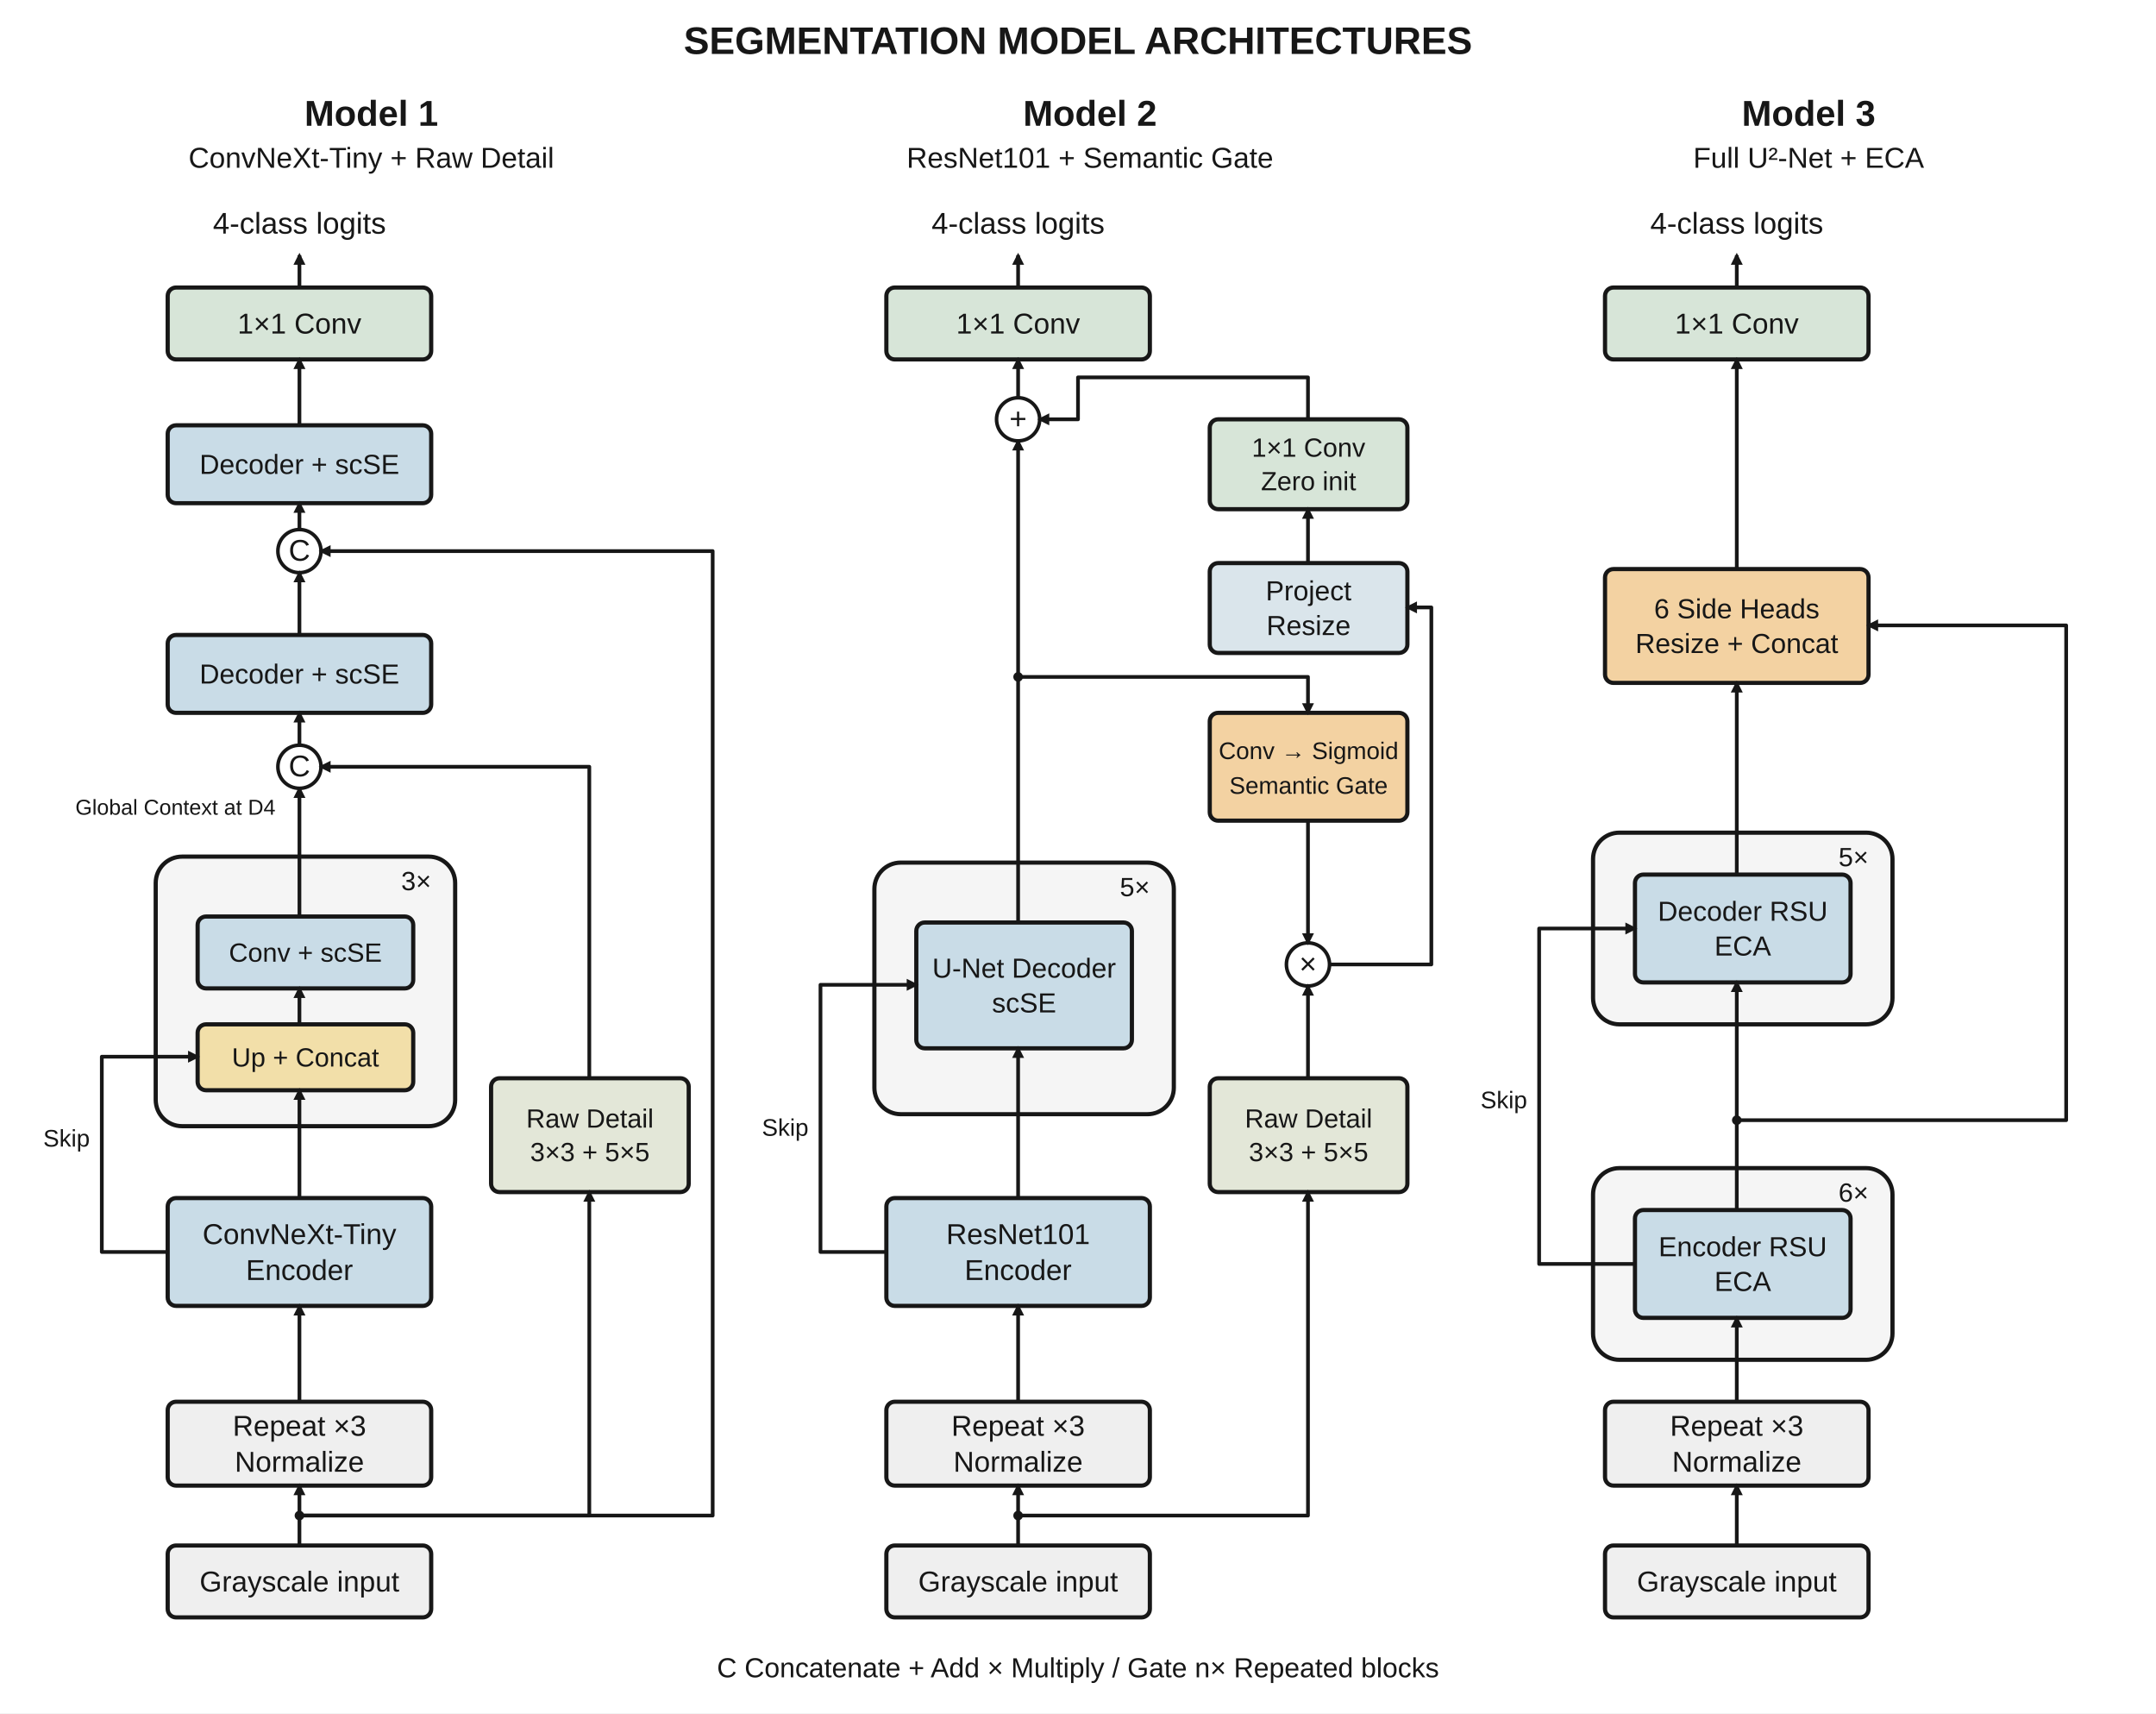
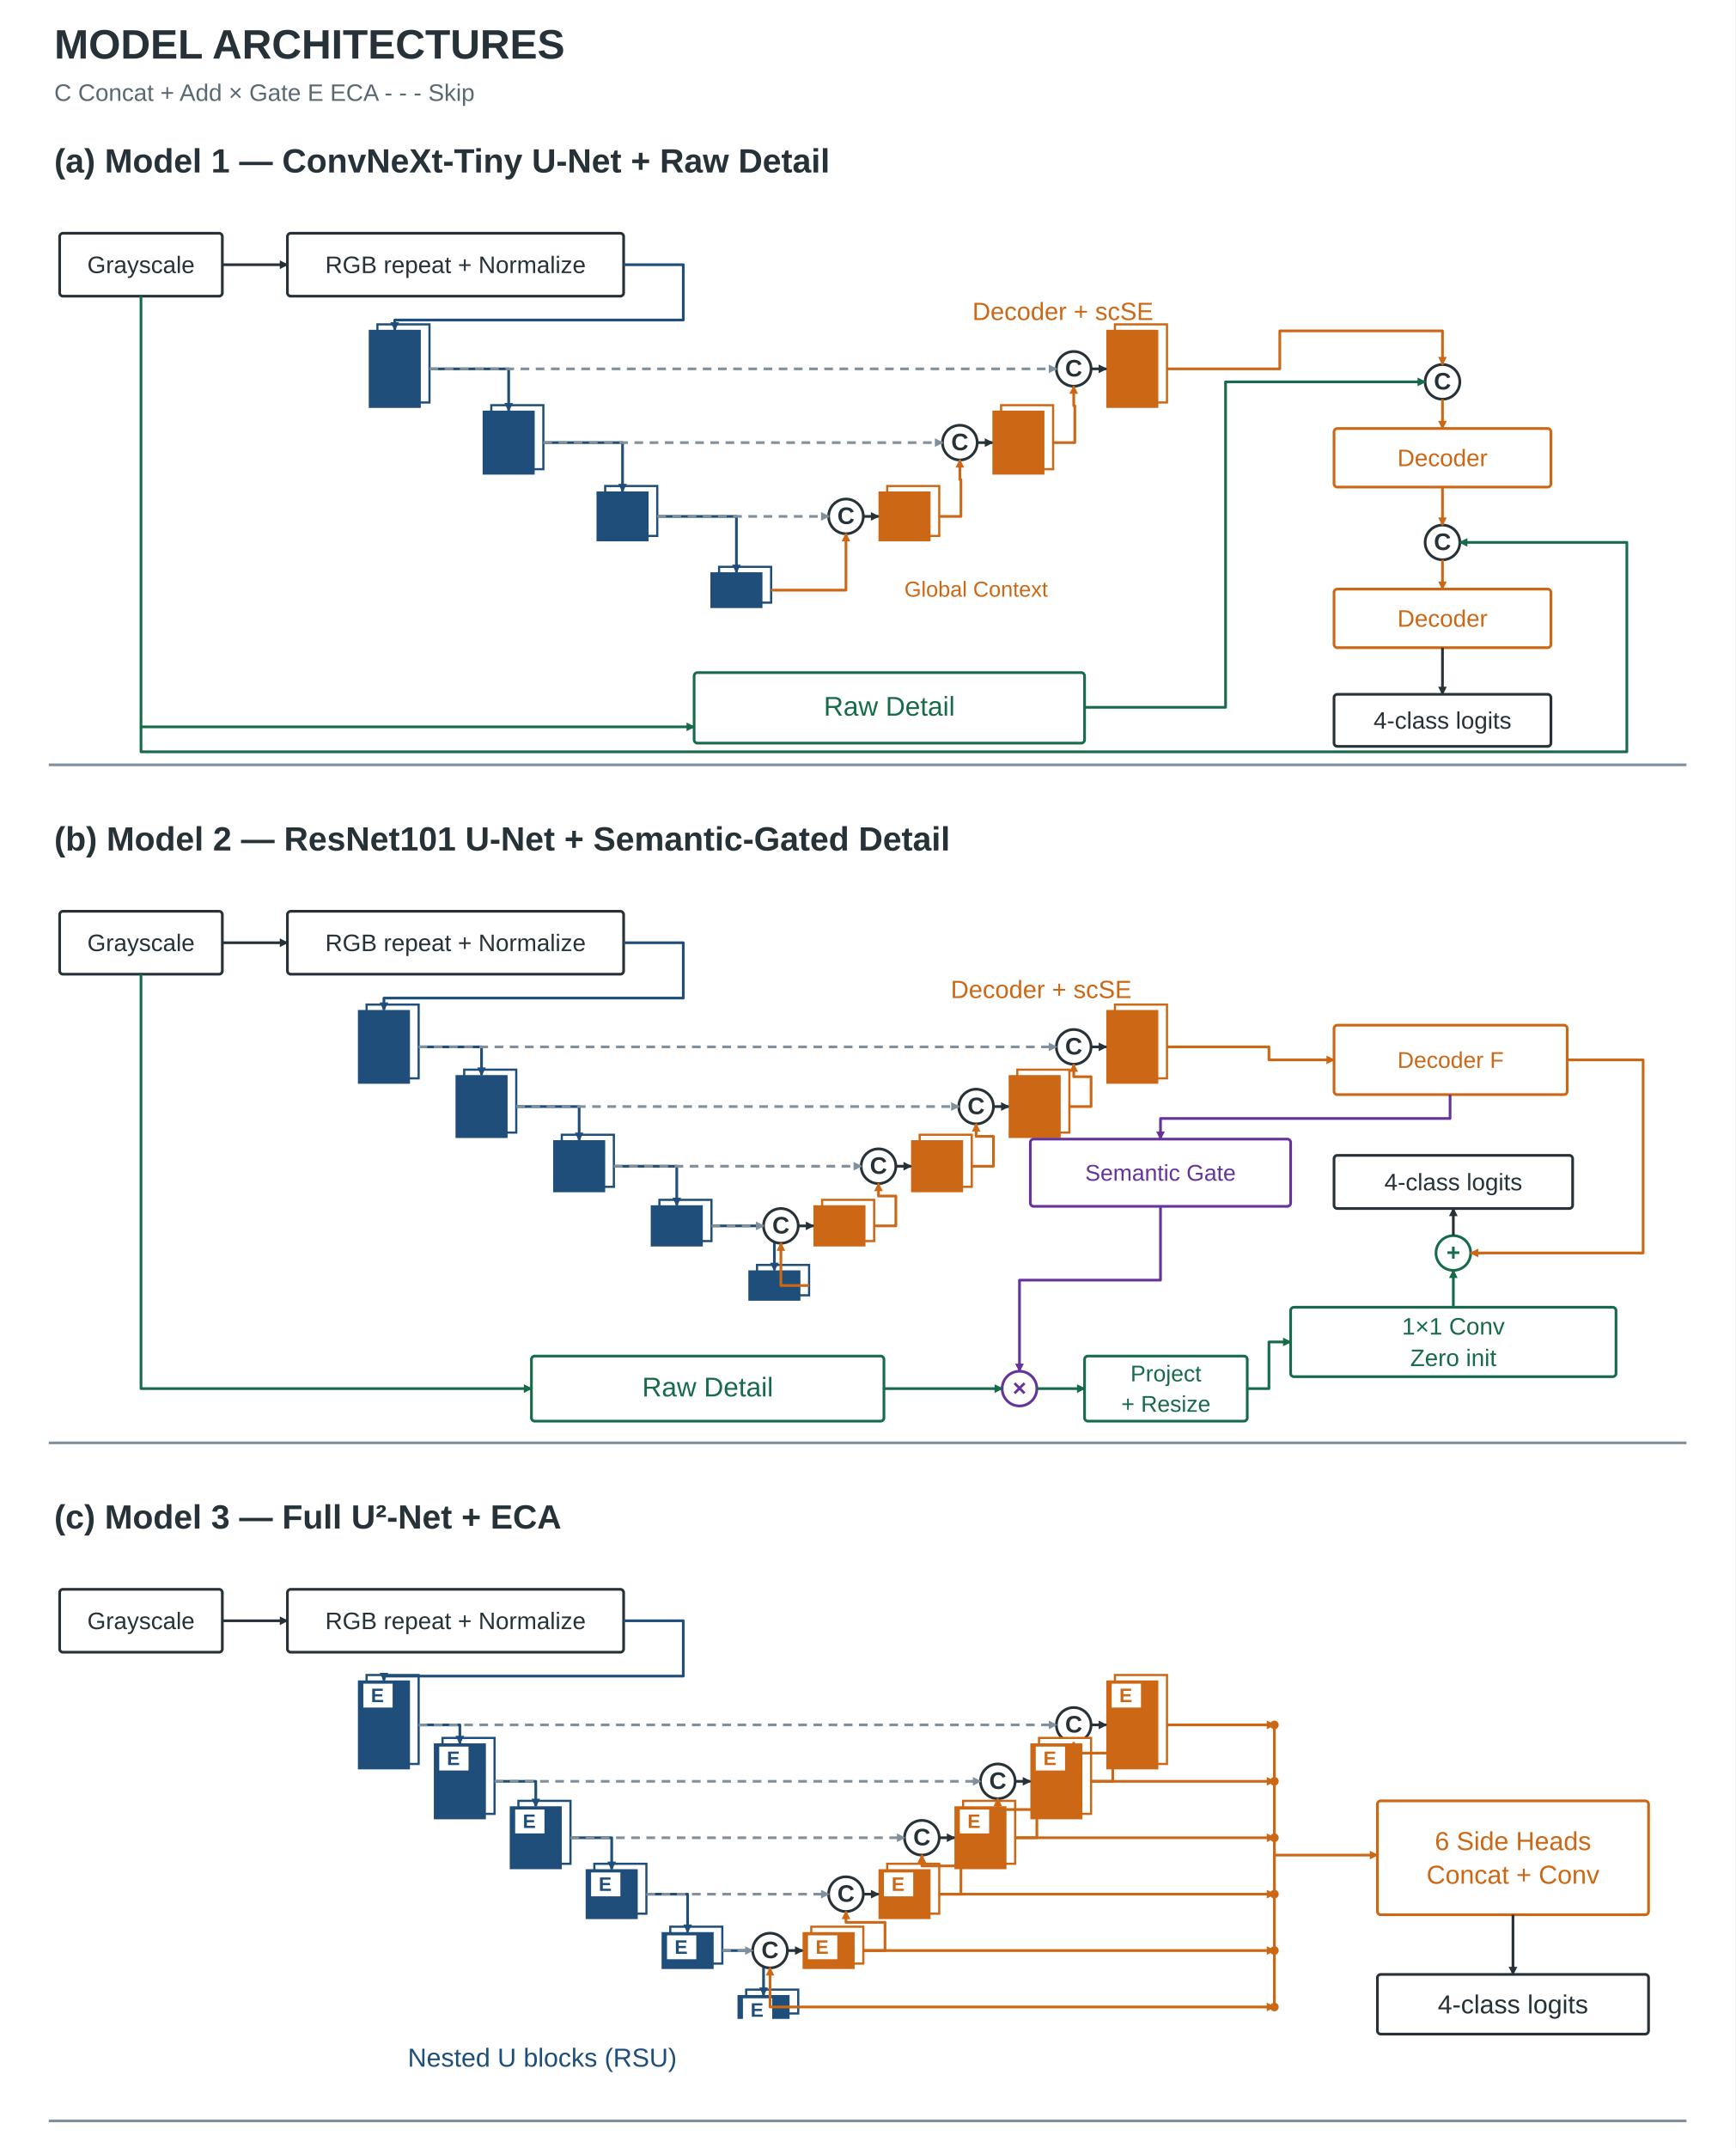
- <svg xmlns="http://www.w3.org/2000/svg" width="1800" height="1430" viewBox="0 0 1800 1430">
+ <svg xmlns="http://www.w3.org/2000/svg" width="1600" height="1980" viewBox="0 0 1600 1980">
  <defs>
-     <marker id="arrow" markerWidth="10" markerHeight="10" refX="8" refY="5" orient="auto" markerUnits="userSpaceOnUse">
-       <path d="M0 0 L10 5 L0 10 Z" fill="#171717" />
+     <marker id="black" markerWidth="8" markerHeight="8" refX="7" refY="4" orient="auto" markerUnits="userSpaceOnUse">
+       <path d="M0 0 L8 4 L0 8 Z" fill="#263238" />
+     </marker>
+     <marker id="blue" markerWidth="8" markerHeight="8" refX="7" refY="4" orient="auto" markerUnits="userSpaceOnUse">
+       <path d="M0 0 L8 4 L0 8 Z" fill="#1e4e79" />
+     </marker>
+     <marker id="orange" markerWidth="8" markerHeight="8" refX="7" refY="4" orient="auto" markerUnits="userSpaceOnUse">
+       <path d="M0 0 L8 4 L0 8 Z" fill="#cc6815" />
+     </marker>
+     <marker id="green" markerWidth="8" markerHeight="8" refX="7" refY="4" orient="auto" markerUnits="userSpaceOnUse">
+       <path d="M0 0 L8 4 L0 8 Z" fill="#176b4b" />
+     </marker>
+     <marker id="purple" markerWidth="8" markerHeight="8" refX="7" refY="4" orient="auto" markerUnits="userSpaceOnUse">
+       <path d="M0 0 L8 4 L0 8 Z" fill="#653399" />
+     </marker>
+     <marker id="gray" markerWidth="8" markerHeight="8" refX="7" refY="4" orient="auto" markerUnits="userSpaceOnUse">
+       <path d="M0 0 L8 4 L0 8 Z" fill="#80909c" />
    </marker>
  </defs>
-   <rect width="1800" height="1430" fill="white" />
-   <g font-family="Arial, Helvetica, sans-serif" fill="#171717">
-     <text x="900" y="45" font-size="32" text-anchor="middle" font-weight="bold">SEGMENTATION MODEL ARCHITECTURES</text>
-     <g transform="translate(20,70)">
-       <text x="290" y="35" font-size="30" text-anchor="middle" font-weight="bold">Model 1</text>
-       <text x="290" y="70" font-size="24" text-anchor="middle" font-weight="normal">ConvNeXt-Tiny + Raw Detail</text>
-       <text x="230" y="125" font-size="25" text-anchor="middle" font-weight="normal">4-class logits</text>
-       <rect x="120" y="170" width="220" height="60" rx="7" fill="#d7e5d8" stroke="#171717" stroke-width="3.5" />
-       <text x="230.0" y="208.4" font-size="24" text-anchor="middle" font-weight="normal">1×1 Conv</text>
-       <polyline points="230,170 230,143" fill="none" stroke="#171717" stroke-width="3.1" stroke-linejoin="round" marker-end="url(#arrow)" />
-       <rect x="120" y="1220" width="220" height="60" rx="7" fill="#efefef" stroke="#171717" stroke-width="3.5" />
-       <text x="230.0" y="1258.4" font-size="24" text-anchor="middle" font-weight="normal">Grayscale input</text>
-       <rect x="120" y="1100" width="220" height="70" rx="7" fill="#efefef" stroke="#171717" stroke-width="3.5" />
-       <text x="230.0" y="1128.4" font-size="24" text-anchor="middle" font-weight="normal">Repeat ×3</text>
-       <text x="230.0" y="1158.4" font-size="24" text-anchor="middle" font-weight="normal">Normalize</text>
-       <polyline points="230,1220 230,1170" fill="none" stroke="#171717" stroke-width="3.1" stroke-linejoin="round" marker-end="url(#arrow)" />
-       <rect x="120" y="930" width="220" height="90" rx="7" fill="#c9dce7" stroke="#171717" stroke-width="3.5" />
-       <text x="230.0" y="968.4" font-size="24" text-anchor="middle" font-weight="normal">ConvNeXt-Tiny</text>
-       <text x="230.0" y="998.4" font-size="24" text-anchor="middle" font-weight="normal">Encoder</text>
-       <polyline points="230,1100 230,1020" fill="none" stroke="#171717" stroke-width="3.1" stroke-linejoin="round" marker-end="url(#arrow)" />
-       <rect x="110" y="645" width="250" height="225" rx="22" fill="#f5f5f5" stroke="#171717" stroke-width="3.5" />
-       <text x="340" y="673" font-size="22" text-anchor="end" font-weight="normal">3×</text>
-       <rect x="145" y="785" width="180" height="55" rx="7" fill="#f2dfa9" stroke="#171717" stroke-width="3.5" />
-       <text x="235.0" y="820.2" font-size="22" text-anchor="middle" font-weight="normal">Up + Concat</text>
-       <rect x="145" y="695" width="180" height="60" rx="7" fill="#c9dce7" stroke="#171717" stroke-width="3.5" />
-       <text x="235.0" y="732.7" font-size="22" text-anchor="middle" font-weight="normal">Conv + scSE</text>
-       <polyline points="230,930 230,840" fill="none" stroke="#171717" stroke-width="3.1" stroke-linejoin="round" marker-end="url(#arrow)" />
-       <polyline points="230,785 230,755" fill="none" stroke="#171717" stroke-width="3.1" stroke-linejoin="round" marker-end="url(#arrow)" />
-       <polyline points="230,695 230,588" fill="none" stroke="#171717" stroke-width="3.1" stroke-linejoin="round" marker-end="url(#arrow)" />
-       <polyline points="120,975 65,975 65,812 145,812" fill="none" stroke="#171717" stroke-width="3.1" stroke-linejoin="round" marker-end="url(#arrow)" />
-       <text x="55" y="887" font-size="20" text-anchor="end" font-weight="normal">Skip</text>
-       <text x="210" y="610" font-size="18" text-anchor="end" font-weight="normal">Global Context at D4</text>
-       <circle cx="230" cy="570" r="18" fill="white" stroke="#171717" stroke-width="3" />
-       <text x="230" y="578" font-size="25" text-anchor="middle" font-weight="normal">C</text>
-       <rect x="120" y="460" width="220" height="65" rx="7" fill="#c9dce7" stroke="#171717" stroke-width="3.5" />
-       <text x="230.0" y="500.55" font-size="23" text-anchor="middle" font-weight="normal">Decoder + scSE</text>
-       <polyline points="230,552 230,525" fill="none" stroke="#171717" stroke-width="3.1" stroke-linejoin="round" marker-end="url(#arrow)" />
-       <circle cx="230" cy="390" r="18" fill="white" stroke="#171717" stroke-width="3" />
-       <text x="230" y="398" font-size="25" text-anchor="middle" font-weight="normal">C</text>
-       <polyline points="230,460 230,408" fill="none" stroke="#171717" stroke-width="3.1" stroke-linejoin="round" marker-end="url(#arrow)" />
-       <rect x="120" y="285" width="220" height="65" rx="7" fill="#c9dce7" stroke="#171717" stroke-width="3.5" />
-       <text x="230.0" y="325.55" font-size="23" text-anchor="middle" font-weight="normal">Decoder + scSE</text>
-       <polyline points="230,372 230,350" fill="none" stroke="#171717" stroke-width="3.1" stroke-linejoin="round" marker-end="url(#arrow)" />
-       <polyline points="230,285 230,230" fill="none" stroke="#171717" stroke-width="3.1" stroke-linejoin="round" marker-end="url(#arrow)" />
-       <rect x="390" y="830" width="165" height="95" rx="7" fill="#e3e7d8" stroke="#171717" stroke-width="3.5" />
-       <text x="472.5" y="871.2" font-size="22" text-anchor="middle" font-weight="normal">Raw Detail</text>
-       <text x="472.5" y="899.2" font-size="22" text-anchor="middle" font-weight="normal">3×3 + 5×5</text>
-       <polyline points="230,1195 472,1195 472,925" fill="none" stroke="#171717" stroke-width="3.1" stroke-linejoin="round" marker-end="url(#arrow)" />
-       <circle cx="230" cy="1195" r="4" fill="#171717" />
-       <polyline points="472,830 472,570 248,570" fill="none" stroke="#171717" stroke-width="3.1" stroke-linejoin="round" marker-end="url(#arrow)" />
-       <polyline points="230,1195 575,1195 575,390 248,390" fill="none" stroke="#171717" stroke-width="3.1" stroke-linejoin="round" marker-end="url(#arrow)" />
-     </g>
-     <g transform="translate(620,70)">
-       <text x="290" y="35" font-size="30" text-anchor="middle" font-weight="bold">Model 2</text>
-       <text x="290" y="70" font-size="24" text-anchor="middle" font-weight="normal">ResNet101 + Semantic Gate</text>
-       <text x="230" y="125" font-size="25" text-anchor="middle" font-weight="normal">4-class logits</text>
-       <rect x="120" y="170" width="220" height="60" rx="7" fill="#d7e5d8" stroke="#171717" stroke-width="3.5" />
-       <text x="230.0" y="208.4" font-size="24" text-anchor="middle" font-weight="normal">1×1 Conv</text>
-       <polyline points="230,170 230,143" fill="none" stroke="#171717" stroke-width="3.1" stroke-linejoin="round" marker-end="url(#arrow)" />
-       <rect x="120" y="1220" width="220" height="60" rx="7" fill="#efefef" stroke="#171717" stroke-width="3.5" />
-       <text x="230.0" y="1258.4" font-size="24" text-anchor="middle" font-weight="normal">Grayscale input</text>
-       <rect x="120" y="1100" width="220" height="70" rx="7" fill="#efefef" stroke="#171717" stroke-width="3.5" />
-       <text x="230.0" y="1128.4" font-size="24" text-anchor="middle" font-weight="normal">Repeat ×3</text>
-       <text x="230.0" y="1158.4" font-size="24" text-anchor="middle" font-weight="normal">Normalize</text>
-       <polyline points="230,1220 230,1170" fill="none" stroke="#171717" stroke-width="3.1" stroke-linejoin="round" marker-end="url(#arrow)" />
-       <rect x="120" y="930" width="220" height="90" rx="7" fill="#c9dce7" stroke="#171717" stroke-width="3.5" />
-       <text x="230.0" y="968.4" font-size="24" text-anchor="middle" font-weight="normal">ResNet101</text>
-       <text x="230.0" y="998.4" font-size="24" text-anchor="middle" font-weight="normal">Encoder</text>
-       <polyline points="230,1100 230,1020" fill="none" stroke="#171717" stroke-width="3.1" stroke-linejoin="round" marker-end="url(#arrow)" />
-       <rect x="110" y="650" width="250" height="210" rx="22" fill="#f5f5f5" stroke="#171717" stroke-width="3.5" />
-       <text x="340" y="678" font-size="22" text-anchor="end" font-weight="normal">5×</text>
-       <rect x="145" y="700" width="180" height="105" rx="7" fill="#c9dce7" stroke="#171717" stroke-width="3.5" />
-       <text x="235.0" y="746.05" font-size="23" text-anchor="middle" font-weight="normal">U-Net Decoder</text>
-       <text x="235.0" y="775.05" font-size="23" text-anchor="middle" font-weight="normal">scSE</text>
-       <polyline points="230,930 230,805" fill="none" stroke="#171717" stroke-width="3.1" stroke-linejoin="round" marker-end="url(#arrow)" />
-       <polyline points="230,700 230,298" fill="none" stroke="#171717" stroke-width="3.1" stroke-linejoin="round" marker-end="url(#arrow)" />
-       <polyline points="120,975 65,975 65,752 145,752" fill="none" stroke="#171717" stroke-width="3.1" stroke-linejoin="round" marker-end="url(#arrow)" />
-       <text x="55" y="878" font-size="20" text-anchor="end" font-weight="normal">Skip</text>
-       <circle cx="230" cy="280" r="18" fill="white" stroke="#171717" stroke-width="3" />
-       <text x="230" y="288" font-size="25" text-anchor="middle" font-weight="normal">+</text>
-       <polyline points="230,262 230,230" fill="none" stroke="#171717" stroke-width="3.1" stroke-linejoin="round" marker-end="url(#arrow)" />
-       <rect x="390" y="830" width="165" height="95" rx="7" fill="#e3e7d8" stroke="#171717" stroke-width="3.5" />
-       <text x="472.5" y="871.2" font-size="22" text-anchor="middle" font-weight="normal">Raw Detail</text>
-       <text x="472.5" y="899.2" font-size="22" text-anchor="middle" font-weight="normal">3×3 + 5×5</text>
-       <polyline points="230,1195 472,1195 472,925" fill="none" stroke="#171717" stroke-width="3.1" stroke-linejoin="round" marker-end="url(#arrow)" />
-       <circle cx="230" cy="1195" r="4" fill="#171717" />
-       <rect x="390" y="525" width="165" height="90" rx="7" fill="#f3d2a2" stroke="#171717" stroke-width="3.5" />
-       <text x="472.5" y="563.55" font-size="20" text-anchor="middle" font-weight="normal">Conv → Sigmoid</text>
-       <text x="472.5" y="592.55" font-size="20" text-anchor="middle" font-weight="normal">Semantic Gate</text>
-       <polyline points="230,495 472,495 472,525" fill="none" stroke="#171717" stroke-width="3.1" stroke-linejoin="round" marker-end="url(#arrow)" />
-       <circle cx="230" cy="495" r="4" fill="#171717" />
-       <circle cx="472" cy="735" r="18" fill="white" stroke="#171717" stroke-width="3" />
-       <text x="472" y="743" font-size="25" text-anchor="middle" font-weight="normal">×</text>
-       <polyline points="472,830 472,753" fill="none" stroke="#171717" stroke-width="3.1" stroke-linejoin="round" marker-end="url(#arrow)" />
-       <polyline points="472,615 472,717" fill="none" stroke="#171717" stroke-width="3.1" stroke-linejoin="round" marker-end="url(#arrow)" />
-       <rect x="390" y="400" width="165" height="75" rx="7" fill="#dae5eb" stroke="#171717" stroke-width="3.5" />
-       <text x="472.5" y="431.05" font-size="23" text-anchor="middle" font-weight="normal">Project</text>
-       <text x="472.5" y="460.05" font-size="23" text-anchor="middle" font-weight="normal">Resize</text>
-       <polyline points="490,735 575,735 575,437 555,437" fill="none" stroke="#171717" stroke-width="3.1" stroke-linejoin="round" marker-end="url(#arrow)" />
-       <rect x="390" y="280" width="165" height="75" rx="7" fill="#d7e5d8" stroke="#171717" stroke-width="3.5" />
-       <text x="472.5" y="311.2" font-size="22" text-anchor="middle" font-weight="normal">1×1 Conv</text>
-       <text x="472.5" y="339.2" font-size="22" text-anchor="middle" font-weight="normal">Zero init</text>
-       <polyline points="472,400 472,355" fill="none" stroke="#171717" stroke-width="3.1" stroke-linejoin="round" marker-end="url(#arrow)" />
-       <polyline points="472,280 472,245 280,245 280,280 248,280" fill="none" stroke="#171717" stroke-width="3.1" stroke-linejoin="round" marker-end="url(#arrow)" />
-     </g>
-     <g transform="translate(1220,70)">
-       <text x="290" y="35" font-size="30" text-anchor="middle" font-weight="bold">Model 3</text>
-       <text x="290" y="70" font-size="24" text-anchor="middle" font-weight="normal">Full U²-Net + ECA</text>
-       <text x="230" y="125" font-size="25" text-anchor="middle" font-weight="normal">4-class logits</text>
-       <rect x="120" y="170" width="220" height="60" rx="7" fill="#d7e5d8" stroke="#171717" stroke-width="3.5" />
-       <text x="230.0" y="208.4" font-size="24" text-anchor="middle" font-weight="normal">1×1 Conv</text>
-       <polyline points="230,170 230,143" fill="none" stroke="#171717" stroke-width="3.1" stroke-linejoin="round" marker-end="url(#arrow)" />
-       <rect x="120" y="1220" width="220" height="60" rx="7" fill="#efefef" stroke="#171717" stroke-width="3.5" />
-       <text x="230.0" y="1258.4" font-size="24" text-anchor="middle" font-weight="normal">Grayscale input</text>
-       <rect x="120" y="1100" width="220" height="70" rx="7" fill="#efefef" stroke="#171717" stroke-width="3.5" />
-       <text x="230.0" y="1128.4" font-size="24" text-anchor="middle" font-weight="normal">Repeat ×3</text>
-       <text x="230.0" y="1158.4" font-size="24" text-anchor="middle" font-weight="normal">Normalize</text>
-       <polyline points="230,1220 230,1170" fill="none" stroke="#171717" stroke-width="3.1" stroke-linejoin="round" marker-end="url(#arrow)" />
-       <rect x="110" y="905" width="250" height="160" rx="22" fill="#f5f5f5" stroke="#171717" stroke-width="3.5" />
-       <text x="340" y="933" font-size="22" text-anchor="end" font-weight="normal">6×</text>
-       <rect x="145" y="940" width="180" height="90" rx="7" fill="#c9dce7" stroke="#171717" stroke-width="3.5" />
-       <text x="235.0" y="978.55" font-size="23" text-anchor="middle" font-weight="normal">Encoder RSU</text>
-       <text x="235.0" y="1007.55" font-size="23" text-anchor="middle" font-weight="normal">ECA</text>
-       <polyline points="230,1100 230,1030" fill="none" stroke="#171717" stroke-width="3.1" stroke-linejoin="round" marker-end="url(#arrow)" />
-       <rect x="110" y="625" width="250" height="160" rx="22" fill="#f5f5f5" stroke="#171717" stroke-width="3.5" />
-       <text x="340" y="653" font-size="22" text-anchor="end" font-weight="normal">5×</text>
-       <rect x="145" y="660" width="180" height="90" rx="7" fill="#c9dce7" stroke="#171717" stroke-width="3.5" />
-       <text x="235.0" y="698.55" font-size="23" text-anchor="middle" font-weight="normal">Decoder RSU</text>
-       <text x="235.0" y="727.55" font-size="23" text-anchor="middle" font-weight="normal">ECA</text>
-       <polyline points="230,940 230,750" fill="none" stroke="#171717" stroke-width="3.1" stroke-linejoin="round" marker-end="url(#arrow)" />
-       <polyline points="145,985 65,985 65,705 145,705" fill="none" stroke="#171717" stroke-width="3.1" stroke-linejoin="round" marker-end="url(#arrow)" />
-       <text x="55" y="855" font-size="20" text-anchor="end" font-weight="normal">Skip</text>
-       <rect x="120" y="405" width="220" height="95" rx="7" fill="#f3d2a2" stroke="#171717" stroke-width="3.5" />
-       <text x="230.0" y="446.05" font-size="23" text-anchor="middle" font-weight="normal">6 Side Heads</text>
-       <text x="230.0" y="475.05" font-size="23" text-anchor="middle" font-weight="normal">Resize + Concat</text>
-       <polyline points="230,660 230,500" fill="none" stroke="#171717" stroke-width="3.1" stroke-linejoin="round" marker-end="url(#arrow)" />
-       <polyline points="230,405 230,230" fill="none" stroke="#171717" stroke-width="3.1" stroke-linejoin="round" marker-end="url(#arrow)" />
-       <polyline points="230,865 505,865 505,452 340,452" fill="none" stroke="#171717" stroke-width="3.1" stroke-linejoin="round" marker-end="url(#arrow)" />
-       <circle cx="230" cy="865" r="4" fill="#171717" />
-     </g>
-     <text x="900" y="1400" font-size="23" text-anchor="middle" font-weight="normal">C  Concatenate       +  Add       ×  Multiply / Gate       n×  Repeated blocks</text>
+   <rect width="1600" height="1980" fill="white" />
+   <g font-family="Arial, Helvetica, sans-serif" fill="#263238">
+     <text x="50" y="54" font-size="38" text-anchor="start" font-weight="bold" fill="#263238">MODEL ARCHITECTURES</text>
+     <text x="50" y="93" font-size="22" text-anchor="start" font-weight="normal" fill="#596971">C  Concat     +  Add     ×  Gate     E  ECA     - - -  Skip</text>
+     <polyline points="45,705 1555,705" fill="none" stroke="#80909c" stroke-width="2.5" stroke-linejoin="round" />
+     <text x="50" y="159" font-size="31" text-anchor="start" font-weight="bold" fill="#263238">(a) Model 1 — ConvNeXt-Tiny U-Net + Raw Detail</text>
+     <rect x="348" y="299.0" width="48" height="72" fill="white" stroke="#1e4e79" stroke-width="2" />
+     <rect x="340" y="304.0" width="48" height="72" fill="#1e4e79" />
+     <rect x="453" y="373.5" width="48" height="59" fill="white" stroke="#1e4e79" stroke-width="2" />
+     <rect x="445" y="378.5" width="48" height="59" fill="#1e4e79" />
+     <rect x="558" y="448.0" width="48" height="46" fill="white" stroke="#1e4e79" stroke-width="2" />
+     <rect x="550" y="453.0" width="48" height="46" fill="#1e4e79" />
+     <rect x="663" y="522.5" width="48" height="33" fill="white" stroke="#1e4e79" stroke-width="2" />
+     <rect x="655" y="527.5" width="48" height="33" fill="#1e4e79" />
+     <rect x="55" y="215" width="150" height="58" rx="3" fill="white" stroke="#263238" stroke-width="2.5" />
+     <text x="130.0" y="251.7" font-size="22" text-anchor="middle" font-weight="normal" fill="#263238">Grayscale</text>
+     <rect x="265" y="215" width="310" height="58" rx="3" fill="white" stroke="#263238" stroke-width="2.5" />
+     <text x="420.0" y="251.7" font-size="22" text-anchor="middle" font-weight="normal" fill="#263238">RGB repeat + Normalize</text>
+     <polyline points="205,244 265,244" fill="none" stroke="#263238" stroke-width="2.5" stroke-linejoin="round" marker-end="url(#black)" />
+     <polyline points="575,244 630,244 630,295 364,295 364,304.0" fill="none" stroke="#1e4e79" stroke-width="2.5" stroke-linejoin="round" marker-end="url(#blue)" />
+     <polyline points="396,340 469,340 469,378.5" fill="none" stroke="#1e4e79" stroke-width="2.5" stroke-linejoin="round" marker-end="url(#blue)" />
+     <polyline points="501,408 574,408 574,453.0" fill="none" stroke="#1e4e79" stroke-width="2.5" stroke-linejoin="round" marker-end="url(#blue)" />
+     <polyline points="606,476 679,476 679,527.5" fill="none" stroke="#1e4e79" stroke-width="2.5" stroke-linejoin="round" marker-end="url(#blue)" />
+     <rect x="1028" y="299.0" width="48" height="72" fill="white" stroke="#cc6815" stroke-width="2" />
+     <rect x="1020" y="304.0" width="48" height="72" fill="#cc6815" />
+     <circle cx="990" cy="340" r="16" fill="white" stroke="#263238" stroke-width="2.5" />
+     <text x="990" y="347" font-size="22" text-anchor="middle" font-weight="bold" fill="#263238">C</text>
+     <polyline points="396,340 974,340" fill="none" stroke="#80909c" stroke-width="2.5" stroke-linejoin="round" stroke-dasharray="8 6" marker-end="url(#gray)" />
+     <polyline points="1006,340 1020,340" fill="none" stroke="#263238" stroke-width="2.5" stroke-linejoin="round" marker-end="url(#black)" />
+     <rect x="923" y="373.5" width="48" height="59" fill="white" stroke="#cc6815" stroke-width="2" />
+     <rect x="915" y="378.5" width="48" height="59" fill="#cc6815" />
+     <circle cx="885" cy="408" r="16" fill="white" stroke="#263238" stroke-width="2.5" />
+     <text x="885" y="415" font-size="22" text-anchor="middle" font-weight="bold" fill="#263238">C</text>
+     <polyline points="501,408 869,408" fill="none" stroke="#80909c" stroke-width="2.5" stroke-linejoin="round" stroke-dasharray="8 6" marker-end="url(#gray)" />
+     <polyline points="901,408 915,408" fill="none" stroke="#263238" stroke-width="2.5" stroke-linejoin="round" marker-end="url(#black)" />
+     <rect x="818" y="448.0" width="48" height="46" fill="white" stroke="#cc6815" stroke-width="2" />
+     <rect x="810" y="453.0" width="48" height="46" fill="#cc6815" />
+     <circle cx="780" cy="476" r="16" fill="white" stroke="#263238" stroke-width="2.5" />
+     <text x="780" y="483" font-size="22" text-anchor="middle" font-weight="bold" fill="#263238">C</text>
+     <polyline points="606,476 764,476" fill="none" stroke="#80909c" stroke-width="2.5" stroke-linejoin="round" stroke-dasharray="8 6" marker-end="url(#gray)" />
+     <polyline points="796,476 810,476" fill="none" stroke="#263238" stroke-width="2.5" stroke-linejoin="round" marker-end="url(#black)" />
+     <polyline points="866,476 886,476 886,442.0 885,442.0 885,424" fill="none" stroke="#cc6815" stroke-width="2.5" stroke-linejoin="round" marker-end="url(#orange)" />
+     <polyline points="971,408 991,408 991,374.0 990,374.0 990,356" fill="none" stroke="#cc6815" stroke-width="2.5" stroke-linejoin="round" marker-end="url(#orange)" />
+     <polyline points="711,544 780,544 780,492" fill="none" stroke="#cc6815" stroke-width="2.5" stroke-linejoin="round" marker-end="url(#orange)" />
+     <text x="980" y="295" font-size="23" text-anchor="middle" font-weight="normal" fill="#cc6815">Decoder + scSE</text>
+     <circle cx="1330" cy="352" r="16" fill="white" stroke="#263238" stroke-width="2.5" />
+     <text x="1330" y="359" font-size="22" text-anchor="middle" font-weight="bold" fill="#263238">C</text>
+     <polyline points="1076,340 1180,340 1180,305 1330,305 1330,336" fill="none" stroke="#cc6815" stroke-width="2.5" stroke-linejoin="round" marker-end="url(#orange)" />
+     <rect x="1230" y="395" width="200" height="54" rx="3" fill="white" stroke="#cc6815" stroke-width="2.5" />
+     <text x="1330.0" y="429.7" font-size="22" text-anchor="middle" font-weight="normal" fill="#cc6815">Decoder</text>
+     <polyline points="1330,368 1330,395" fill="none" stroke="#cc6815" stroke-width="2.5" stroke-linejoin="round" marker-end="url(#orange)" />
+     <circle cx="1330" cy="500" r="16" fill="white" stroke="#263238" stroke-width="2.5" />
+     <text x="1330" y="507" font-size="22" text-anchor="middle" font-weight="bold" fill="#263238">C</text>
+     <polyline points="1330,449 1330,484" fill="none" stroke="#cc6815" stroke-width="2.5" stroke-linejoin="round" marker-end="url(#orange)" />
+     <rect x="1230" y="543" width="200" height="54" rx="3" fill="white" stroke="#cc6815" stroke-width="2.5" />
+     <text x="1330.0" y="577.7" font-size="22" text-anchor="middle" font-weight="normal" fill="#cc6815">Decoder</text>
+     <polyline points="1330,516 1330,543" fill="none" stroke="#cc6815" stroke-width="2.5" stroke-linejoin="round" marker-end="url(#orange)" />
+     <rect x="1230" y="640" width="200" height="48" rx="3" fill="white" stroke="#263238" stroke-width="2.5" />
+     <text x="1330.0" y="671.7" font-size="22" text-anchor="middle" font-weight="normal" fill="#263238">4-class logits</text>
+     <polyline points="1330,597 1330,640" fill="none" stroke="#263238" stroke-width="2.5" stroke-linejoin="round" marker-end="url(#black)" />
+     <rect x="640" y="620" width="360" height="65" rx="3" fill="white" stroke="#176b4b" stroke-width="2.5" />
+     <text x="820.0" y="659.7" font-size="25" text-anchor="middle" font-weight="normal" fill="#176b4b">Raw Detail</text>
+     <polyline points="130,273 130,670 640,670" fill="none" stroke="#176b4b" stroke-width="2.5" stroke-linejoin="round" marker-end="url(#green)" />
+     <polyline points="1000,652 1130,652 1130,352 1314,352" fill="none" stroke="#176b4b" stroke-width="2.5" stroke-linejoin="round" marker-end="url(#green)" />
+     <polyline points="130,670 130,693 1500,693 1500,500 1346,500" fill="none" stroke="#176b4b" stroke-width="2.5" stroke-linejoin="round" marker-end="url(#green)" />
+     <polyline points="45,1330 1555,1330" fill="none" stroke="#80909c" stroke-width="2.5" stroke-linejoin="round" />
+     <text x="50" y="784" font-size="31" text-anchor="start" font-weight="bold" fill="#263238">(b) Model 2 — ResNet101 U-Net + Semantic-Gated Detail</text>
+     <rect x="338" y="926.0" width="48" height="68" fill="white" stroke="#1e4e79" stroke-width="2" />
+     <rect x="330" y="931.0" width="48" height="68" fill="#1e4e79" />
+     <rect x="428" y="986.0" width="48" height="58" fill="white" stroke="#1e4e79" stroke-width="2" />
+     <rect x="420" y="991.0" width="48" height="58" fill="#1e4e79" />
+     <rect x="518" y="1046.0" width="48" height="48" fill="white" stroke="#1e4e79" stroke-width="2" />
+     <rect x="510" y="1051.0" width="48" height="48" fill="#1e4e79" />
+     <rect x="608" y="1106.0" width="48" height="38" fill="white" stroke="#1e4e79" stroke-width="2" />
+     <rect x="600" y="1111.0" width="48" height="38" fill="#1e4e79" />
+     <rect x="698" y="1166.0" width="48" height="28" fill="white" stroke="#1e4e79" stroke-width="2" />
+     <rect x="690" y="1171.0" width="48" height="28" fill="#1e4e79" />
+     <rect x="55" y="840" width="150" height="58" rx="3" fill="white" stroke="#263238" stroke-width="2.5" />
+     <text x="130.0" y="876.7" font-size="22" text-anchor="middle" font-weight="normal" fill="#263238">Grayscale</text>
+     <rect x="265" y="840" width="310" height="58" rx="3" fill="white" stroke="#263238" stroke-width="2.5" />
+     <text x="420.0" y="876.7" font-size="22" text-anchor="middle" font-weight="normal" fill="#263238">RGB repeat + Normalize</text>
+     <polyline points="205,869 265,869" fill="none" stroke="#263238" stroke-width="2.5" stroke-linejoin="round" marker-end="url(#black)" />
+     <polyline points="575,869 630,869 630,920 354,920 354,931.0" fill="none" stroke="#1e4e79" stroke-width="2.5" stroke-linejoin="round" marker-end="url(#blue)" />
+     <polyline points="386,965 444,965 444,991.0" fill="none" stroke="#1e4e79" stroke-width="2.5" stroke-linejoin="round" marker-end="url(#blue)" />
+     <polyline points="476,1020 534,1020 534,1051.0" fill="none" stroke="#1e4e79" stroke-width="2.5" stroke-linejoin="round" marker-end="url(#blue)" />
+     <polyline points="566,1075 624,1075 624,1111.0" fill="none" stroke="#1e4e79" stroke-width="2.5" stroke-linejoin="round" marker-end="url(#blue)" />
+     <polyline points="656,1130 714,1130 714,1171.0" fill="none" stroke="#1e4e79" stroke-width="2.5" stroke-linejoin="round" marker-end="url(#blue)" />
+     <rect x="1028" y="926.0" width="48" height="68" fill="white" stroke="#cc6815" stroke-width="2" />
+     <rect x="1020" y="931.0" width="48" height="68" fill="#cc6815" />
+     <circle cx="990" cy="965" r="16" fill="white" stroke="#263238" stroke-width="2.5" />
+     <text x="990" y="972" font-size="22" text-anchor="middle" font-weight="bold" fill="#263238">C</text>
+     <polyline points="386,965 974,965" fill="none" stroke="#80909c" stroke-width="2.5" stroke-linejoin="round" stroke-dasharray="8 6" marker-end="url(#gray)" />
+     <polyline points="1006,965 1020,965" fill="none" stroke="#263238" stroke-width="2.5" stroke-linejoin="round" marker-end="url(#black)" />
+     <rect x="938" y="986.0" width="48" height="58" fill="white" stroke="#cc6815" stroke-width="2" />
+     <rect x="930" y="991.0" width="48" height="58" fill="#cc6815" />
+     <circle cx="900" cy="1020" r="16" fill="white" stroke="#263238" stroke-width="2.5" />
+     <text x="900" y="1027" font-size="22" text-anchor="middle" font-weight="bold" fill="#263238">C</text>
+     <polyline points="476,1020 884,1020" fill="none" stroke="#80909c" stroke-width="2.5" stroke-linejoin="round" stroke-dasharray="8 6" marker-end="url(#gray)" />
+     <polyline points="916,1020 930,1020" fill="none" stroke="#263238" stroke-width="2.5" stroke-linejoin="round" marker-end="url(#black)" />
+     <rect x="848" y="1046.0" width="48" height="48" fill="white" stroke="#cc6815" stroke-width="2" />
+     <rect x="840" y="1051.0" width="48" height="48" fill="#cc6815" />
+     <circle cx="810" cy="1075" r="16" fill="white" stroke="#263238" stroke-width="2.5" />
+     <text x="810" y="1082" font-size="22" text-anchor="middle" font-weight="bold" fill="#263238">C</text>
+     <polyline points="566,1075 794,1075" fill="none" stroke="#80909c" stroke-width="2.5" stroke-linejoin="round" stroke-dasharray="8 6" marker-end="url(#gray)" />
+     <polyline points="826,1075 840,1075" fill="none" stroke="#263238" stroke-width="2.5" stroke-linejoin="round" marker-end="url(#black)" />
+     <rect x="758" y="1106.0" width="48" height="38" fill="white" stroke="#cc6815" stroke-width="2" />
+     <rect x="750" y="1111.0" width="48" height="38" fill="#cc6815" />
+     <circle cx="720" cy="1130" r="16" fill="white" stroke="#263238" stroke-width="2.5" />
+     <text x="720" y="1137" font-size="22" text-anchor="middle" font-weight="bold" fill="#263238">C</text>
+     <polyline points="656,1130 704,1130" fill="none" stroke="#80909c" stroke-width="2.5" stroke-linejoin="round" stroke-dasharray="8 6" marker-end="url(#gray)" />
+     <polyline points="736,1130 750,1130" fill="none" stroke="#263238" stroke-width="2.5" stroke-linejoin="round" marker-end="url(#black)" />
+     <polyline points="806,1130 826,1130 826,1102.5 810,1102.5 810,1091" fill="none" stroke="#cc6815" stroke-width="2.5" stroke-linejoin="round" marker-end="url(#orange)" />
+     <polyline points="896,1075 916,1075 916,1047.5 900,1047.5 900,1036" fill="none" stroke="#cc6815" stroke-width="2.5" stroke-linejoin="round" marker-end="url(#orange)" />
+     <polyline points="986,1020 1006,1020 1006,992.5 990,992.5 990,981" fill="none" stroke="#cc6815" stroke-width="2.5" stroke-linejoin="round" marker-end="url(#orange)" />
+     <polyline points="746,1185 720,1185 720,1146" fill="none" stroke="#cc6815" stroke-width="2.5" stroke-linejoin="round" marker-end="url(#orange)" />
+     <text x="960" y="920" font-size="23" text-anchor="middle" font-weight="normal" fill="#cc6815">Decoder + scSE</text>
+     <rect x="1230" y="945" width="215" height="64" rx="3" fill="white" stroke="#cc6815" stroke-width="2.5" />
+     <text x="1337.5" y="984.35" font-size="21" text-anchor="middle" font-weight="normal" fill="#cc6815">Decoder F</text>
+     <polyline points="1076,965 1170,965 1170,977 1230,977" fill="none" stroke="#cc6815" stroke-width="2.5" stroke-linejoin="round" marker-end="url(#orange)" />
+     <circle cx="1340" cy="1155" r="16" fill="white" stroke="#176b4b" stroke-width="2.5" />
+     <text x="1340" y="1162" font-size="22" text-anchor="middle" font-weight="bold" fill="#176b4b">+</text>
+     <polyline points="1445,977 1515,977 1515,1155 1356,1155" fill="none" stroke="#cc6815" stroke-width="2.5" stroke-linejoin="round" marker-end="url(#orange)" />
+     <rect x="1230" y="1065" width="220" height="49" rx="3" fill="white" stroke="#263238" stroke-width="2.5" />
+     <text x="1340.0" y="1097.2" font-size="22" text-anchor="middle" font-weight="normal" fill="#263238">4-class logits</text>
+     <polyline points="1340,1139 1340,1114" fill="none" stroke="#263238" stroke-width="2.5" stroke-linejoin="round" marker-end="url(#black)" />
+     <rect x="1190" y="1205" width="300" height="64" rx="3" fill="white" stroke="#176b4b" stroke-width="2.5" />
+     <text x="1340.0" y="1230.2" font-size="22" text-anchor="middle" font-weight="normal" fill="#176b4b">1×1 Conv</text>
+     <text x="1340.0" y="1259.2" font-size="22" text-anchor="middle" font-weight="normal" fill="#176b4b">Zero init</text>
+     <polyline points="1340,1205 1340,1171" fill="none" stroke="#176b4b" stroke-width="2.5" stroke-linejoin="round" marker-end="url(#green)" />
+     <rect x="950" y="1050" width="240" height="62" rx="3" fill="white" stroke="#653399" stroke-width="2.5" />
+     <text x="1070.0" y="1088.35" font-size="21" text-anchor="middle" font-weight="normal" fill="#653399">Semantic Gate</text>
+     <polyline points="1337,1009 1337,1031 1070,1031 1070,1050" fill="none" stroke="#653399" stroke-width="2.5" stroke-linejoin="round" marker-end="url(#purple)" />
+     <rect x="490" y="1250" width="325" height="60" rx="3" fill="white" stroke="#176b4b" stroke-width="2.5" />
+     <text x="652.5" y="1287.2" font-size="25" text-anchor="middle" font-weight="normal" fill="#176b4b">Raw Detail</text>
+     <polyline points="130,898 130,1280 490,1280" fill="none" stroke="#176b4b" stroke-width="2.5" stroke-linejoin="round" marker-end="url(#green)" />
+     <circle cx="940" cy="1280" r="16" fill="white" stroke="#653399" stroke-width="2.5" />
+     <text x="940" y="1287" font-size="22" text-anchor="middle" font-weight="bold" fill="#653399">×</text>
+     <polyline points="815,1280 924,1280" fill="none" stroke="#176b4b" stroke-width="2.5" stroke-linejoin="round" marker-end="url(#green)" />
+     <polyline points="1070,1112 1070,1180 940,1180 940,1264" fill="none" stroke="#653399" stroke-width="2.5" stroke-linejoin="round" marker-end="url(#purple)" />
+     <rect x="1000" y="1250" width="150" height="60" rx="3" fill="white" stroke="#176b4b" stroke-width="2.5" />
+     <text x="1075.0" y="1273.35" font-size="21" text-anchor="middle" font-weight="normal" fill="#176b4b">Project</text>
+     <text x="1075.0" y="1301.35" font-size="21" text-anchor="middle" font-weight="normal" fill="#176b4b">+ Resize</text>
+     <polyline points="956,1280 1000,1280" fill="none" stroke="#176b4b" stroke-width="2.5" stroke-linejoin="round" marker-end="url(#green)" />
+     <polyline points="1150,1280 1170,1280 1170,1237 1190,1237" fill="none" stroke="#176b4b" stroke-width="2.5" stroke-linejoin="round" marker-end="url(#green)" />
+     <polyline points="45,1955 1555,1955" fill="none" stroke="#80909c" stroke-width="2.5" stroke-linejoin="round" />
+     <text x="50" y="1409" font-size="31" text-anchor="start" font-weight="bold" fill="#263238">(c) Model 3 — Full U²-Net + ECA</text>
+     <rect x="338" y="1544.0" width="48" height="82" fill="white" stroke="#1e4e79" stroke-width="2" />
+     <rect x="330" y="1549.0" width="48" height="82" fill="#1e4e79" />
+     <rect x="335" y="1552.0" width="27" height="22" fill="white" />
+     <text x="348" y="1569.0" font-size="18" text-anchor="middle" font-weight="bold" fill="#1e4e79">E</text>
+     <rect x="408" y="1602.0" width="48" height="70" fill="white" stroke="#1e4e79" stroke-width="2" />
+     <rect x="400" y="1607.0" width="48" height="70" fill="#1e4e79" />
+     <rect x="405" y="1610.0" width="27" height="22" fill="white" />
+     <text x="418" y="1627.0" font-size="18" text-anchor="middle" font-weight="bold" fill="#1e4e79">E</text>
+     <rect x="478" y="1660.0" width="48" height="58" fill="white" stroke="#1e4e79" stroke-width="2" />
+     <rect x="470" y="1665.0" width="48" height="58" fill="#1e4e79" />
+     <rect x="475" y="1668.0" width="27" height="22" fill="white" />
+     <text x="488" y="1685.0" font-size="18" text-anchor="middle" font-weight="bold" fill="#1e4e79">E</text>
+     <rect x="548" y="1718.0" width="48" height="46" fill="white" stroke="#1e4e79" stroke-width="2" />
+     <rect x="540" y="1723.0" width="48" height="46" fill="#1e4e79" />
+     <rect x="545" y="1726.0" width="27" height="22" fill="white" />
+     <text x="558" y="1743.0" font-size="18" text-anchor="middle" font-weight="bold" fill="#1e4e79">E</text>
+     <rect x="618" y="1776.0" width="48" height="34" fill="white" stroke="#1e4e79" stroke-width="2" />
+     <rect x="610" y="1781.0" width="48" height="34" fill="#1e4e79" />
+     <rect x="615" y="1784.0" width="27" height="22" fill="white" />
+     <text x="628" y="1801.0" font-size="18" text-anchor="middle" font-weight="bold" fill="#1e4e79">E</text>
+     <rect x="688" y="1834.0" width="48" height="22" fill="white" stroke="#1e4e79" stroke-width="2" />
+     <rect x="680" y="1839.0" width="48" height="22" fill="#1e4e79" />
+     <rect x="685" y="1842.0" width="27" height="22" fill="white" />
+     <text x="698" y="1859.0" font-size="18" text-anchor="middle" font-weight="bold" fill="#1e4e79">E</text>
+     <rect x="55" y="1465" width="150" height="58" rx="3" fill="white" stroke="#263238" stroke-width="2.5" />
+     <text x="130.0" y="1501.7" font-size="22" text-anchor="middle" font-weight="normal" fill="#263238">Grayscale</text>
+     <rect x="265" y="1465" width="310" height="58" rx="3" fill="white" stroke="#263238" stroke-width="2.5" />
+     <text x="420.0" y="1501.7" font-size="22" text-anchor="middle" font-weight="normal" fill="#263238">RGB repeat + Normalize</text>
+     <polyline points="205,1494 265,1494" fill="none" stroke="#263238" stroke-width="2.5" stroke-linejoin="round" marker-end="url(#black)" />
+     <polyline points="575,1494 630,1494 630,1545 354,1545 354,1549.0" fill="none" stroke="#1e4e79" stroke-width="2.5" stroke-linejoin="round" marker-end="url(#blue)" />
+     <polyline points="386,1590 424,1590 424,1607.0" fill="none" stroke="#1e4e79" stroke-width="2.5" stroke-linejoin="round" marker-end="url(#blue)" />
+     <polyline points="456,1642 494,1642 494,1665.0" fill="none" stroke="#1e4e79" stroke-width="2.5" stroke-linejoin="round" marker-end="url(#blue)" />
+     <polyline points="526,1694 564,1694 564,1723.0" fill="none" stroke="#1e4e79" stroke-width="2.5" stroke-linejoin="round" marker-end="url(#blue)" />
+     <polyline points="596,1746 634,1746 634,1781.0" fill="none" stroke="#1e4e79" stroke-width="2.5" stroke-linejoin="round" marker-end="url(#blue)" />
+     <polyline points="666,1798 704,1798 704,1839.0" fill="none" stroke="#1e4e79" stroke-width="2.5" stroke-linejoin="round" marker-end="url(#blue)" />
+     <rect x="1028" y="1544.0" width="48" height="82" fill="white" stroke="#cc6815" stroke-width="2" />
+     <rect x="1020" y="1549.0" width="48" height="82" fill="#cc6815" />
+     <rect x="1025" y="1552.0" width="27" height="22" fill="white" />
+     <text x="1038" y="1569.0" font-size="18" text-anchor="middle" font-weight="bold" fill="#cc6815">E</text>
+     <circle cx="990" cy="1590" r="16" fill="white" stroke="#263238" stroke-width="2.5" />
+     <text x="990" y="1597" font-size="22" text-anchor="middle" font-weight="bold" fill="#263238">C</text>
+     <polyline points="386,1590 974,1590" fill="none" stroke="#80909c" stroke-width="2.5" stroke-linejoin="round" stroke-dasharray="8 6" marker-end="url(#gray)" />
+     <polyline points="1006,1590 1020,1590" fill="none" stroke="#263238" stroke-width="2.5" stroke-linejoin="round" marker-end="url(#black)" />
+     <rect x="958" y="1602.0" width="48" height="70" fill="white" stroke="#cc6815" stroke-width="2" />
+     <rect x="950" y="1607.0" width="48" height="70" fill="#cc6815" />
+     <rect x="955" y="1610.0" width="27" height="22" fill="white" />
+     <text x="968" y="1627.0" font-size="18" text-anchor="middle" font-weight="bold" fill="#cc6815">E</text>
+     <circle cx="920" cy="1642" r="16" fill="white" stroke="#263238" stroke-width="2.5" />
+     <text x="920" y="1649" font-size="22" text-anchor="middle" font-weight="bold" fill="#263238">C</text>
+     <polyline points="456,1642 904,1642" fill="none" stroke="#80909c" stroke-width="2.5" stroke-linejoin="round" stroke-dasharray="8 6" marker-end="url(#gray)" />
+     <polyline points="936,1642 950,1642" fill="none" stroke="#263238" stroke-width="2.5" stroke-linejoin="round" marker-end="url(#black)" />
+     <rect x="888" y="1660.0" width="48" height="58" fill="white" stroke="#cc6815" stroke-width="2" />
+     <rect x="880" y="1665.0" width="48" height="58" fill="#cc6815" />
+     <rect x="885" y="1668.0" width="27" height="22" fill="white" />
+     <text x="898" y="1685.0" font-size="18" text-anchor="middle" font-weight="bold" fill="#cc6815">E</text>
+     <circle cx="850" cy="1694" r="16" fill="white" stroke="#263238" stroke-width="2.5" />
+     <text x="850" y="1701" font-size="22" text-anchor="middle" font-weight="bold" fill="#263238">C</text>
+     <polyline points="526,1694 834,1694" fill="none" stroke="#80909c" stroke-width="2.5" stroke-linejoin="round" stroke-dasharray="8 6" marker-end="url(#gray)" />
+     <polyline points="866,1694 880,1694" fill="none" stroke="#263238" stroke-width="2.5" stroke-linejoin="round" marker-end="url(#black)" />
+     <rect x="818" y="1718.0" width="48" height="46" fill="white" stroke="#cc6815" stroke-width="2" />
+     <rect x="810" y="1723.0" width="48" height="46" fill="#cc6815" />
+     <rect x="815" y="1726.0" width="27" height="22" fill="white" />
+     <text x="828" y="1743.0" font-size="18" text-anchor="middle" font-weight="bold" fill="#cc6815">E</text>
+     <circle cx="780" cy="1746" r="16" fill="white" stroke="#263238" stroke-width="2.5" />
+     <text x="780" y="1753" font-size="22" text-anchor="middle" font-weight="bold" fill="#263238">C</text>
+     <polyline points="596,1746 764,1746" fill="none" stroke="#80909c" stroke-width="2.5" stroke-linejoin="round" stroke-dasharray="8 6" marker-end="url(#gray)" />
+     <polyline points="796,1746 810,1746" fill="none" stroke="#263238" stroke-width="2.5" stroke-linejoin="round" marker-end="url(#black)" />
+     <rect x="748" y="1776.0" width="48" height="34" fill="white" stroke="#cc6815" stroke-width="2" />
+     <rect x="740" y="1781.0" width="48" height="34" fill="#cc6815" />
+     <rect x="745" y="1784.0" width="27" height="22" fill="white" />
+     <text x="758" y="1801.0" font-size="18" text-anchor="middle" font-weight="bold" fill="#cc6815">E</text>
+     <circle cx="710" cy="1798" r="16" fill="white" stroke="#263238" stroke-width="2.5" />
+     <text x="710" y="1805" font-size="22" text-anchor="middle" font-weight="bold" fill="#263238">C</text>
+     <polyline points="666,1798 694,1798" fill="none" stroke="#80909c" stroke-width="2.5" stroke-linejoin="round" stroke-dasharray="8 6" marker-end="url(#gray)" />
+     <polyline points="726,1798 740,1798" fill="none" stroke="#263238" stroke-width="2.5" stroke-linejoin="round" marker-end="url(#black)" />
+     <polyline points="796,1798 816,1798 816,1772.0 780,1772.0 780,1762" fill="none" stroke="#cc6815" stroke-width="2.5" stroke-linejoin="round" marker-end="url(#orange)" />
+     <polyline points="866,1746 886,1746 886,1720.0 850,1720.0 850,1710" fill="none" stroke="#cc6815" stroke-width="2.5" stroke-linejoin="round" marker-end="url(#orange)" />
+     <polyline points="936,1694 956,1694 956,1668.0 920,1668.0 920,1658" fill="none" stroke="#cc6815" stroke-width="2.5" stroke-linejoin="round" marker-end="url(#orange)" />
+     <polyline points="1006,1642 1026,1642 1026,1616.0 990,1616.0 990,1606" fill="none" stroke="#cc6815" stroke-width="2.5" stroke-linejoin="round" marker-end="url(#orange)" />
+     <polyline points="736,1850 710,1850 710,1814" fill="none" stroke="#cc6815" stroke-width="2.5" stroke-linejoin="round" marker-end="url(#orange)" />
+     <polyline points="1076,1590 1175,1590" fill="none" stroke="#cc6815" stroke-width="2.5" stroke-linejoin="round" marker-end="url(#orange)" />
+     <circle cx="1175" cy="1590" r="4" fill="#cc6815" />
+     <polyline points="1006,1642 1175,1642" fill="none" stroke="#cc6815" stroke-width="2.5" stroke-linejoin="round" marker-end="url(#orange)" />
+     <circle cx="1175" cy="1642" r="4" fill="#cc6815" />
+     <polyline points="936,1694 1175,1694" fill="none" stroke="#cc6815" stroke-width="2.5" stroke-linejoin="round" marker-end="url(#orange)" />
+     <circle cx="1175" cy="1694" r="4" fill="#cc6815" />
+     <polyline points="866,1746 1175,1746" fill="none" stroke="#cc6815" stroke-width="2.5" stroke-linejoin="round" marker-end="url(#orange)" />
+     <circle cx="1175" cy="1746" r="4" fill="#cc6815" />
+     <polyline points="796,1798 1175,1798" fill="none" stroke="#cc6815" stroke-width="2.5" stroke-linejoin="round" marker-end="url(#orange)" />
+     <circle cx="1175" cy="1798" r="4" fill="#cc6815" />
+     <polyline points="736,1850 1175,1850" fill="none" stroke="#cc6815" stroke-width="2.5" stroke-linejoin="round" marker-end="url(#orange)" />
+     <circle cx="1175" cy="1850" r="4" fill="#cc6815" />
+     <polyline points="1175,1590 1175,1850" fill="none" stroke="#cc6815" stroke-width="2.5" stroke-linejoin="round" />
+     <rect x="1270" y="1660" width="250" height="105" rx="3" fill="white" stroke="#cc6815" stroke-width="2.5" />
+     <text x="1395.0" y="1705.4" font-size="24" text-anchor="middle" font-weight="normal" fill="#cc6815">6 Side Heads</text>
+     <text x="1395.0" y="1736.4" font-size="24" text-anchor="middle" font-weight="normal" fill="#cc6815">Concat + Conv</text>
+     <polyline points="1175,1710 1270,1710" fill="none" stroke="#cc6815" stroke-width="2.5" stroke-linejoin="round" marker-end="url(#orange)" />
+     <rect x="1270" y="1820" width="250" height="55" rx="3" fill="white" stroke="#263238" stroke-width="2.5" />
+     <text x="1395.0" y="1855.9" font-size="24" text-anchor="middle" font-weight="normal" fill="#263238">4-class logits</text>
+     <polyline points="1395,1765 1395,1820" fill="none" stroke="#263238" stroke-width="2.5" stroke-linejoin="round" marker-end="url(#black)" />
+     <text x="500" y="1905" font-size="24" text-anchor="middle" font-weight="normal" fill="#1e4e79">Nested U blocks (RSU)</text>
+     <text x="900" y="550" font-size="20" text-anchor="middle" fill="#cc6815">Global Context</text>
  </g>
</svg>
